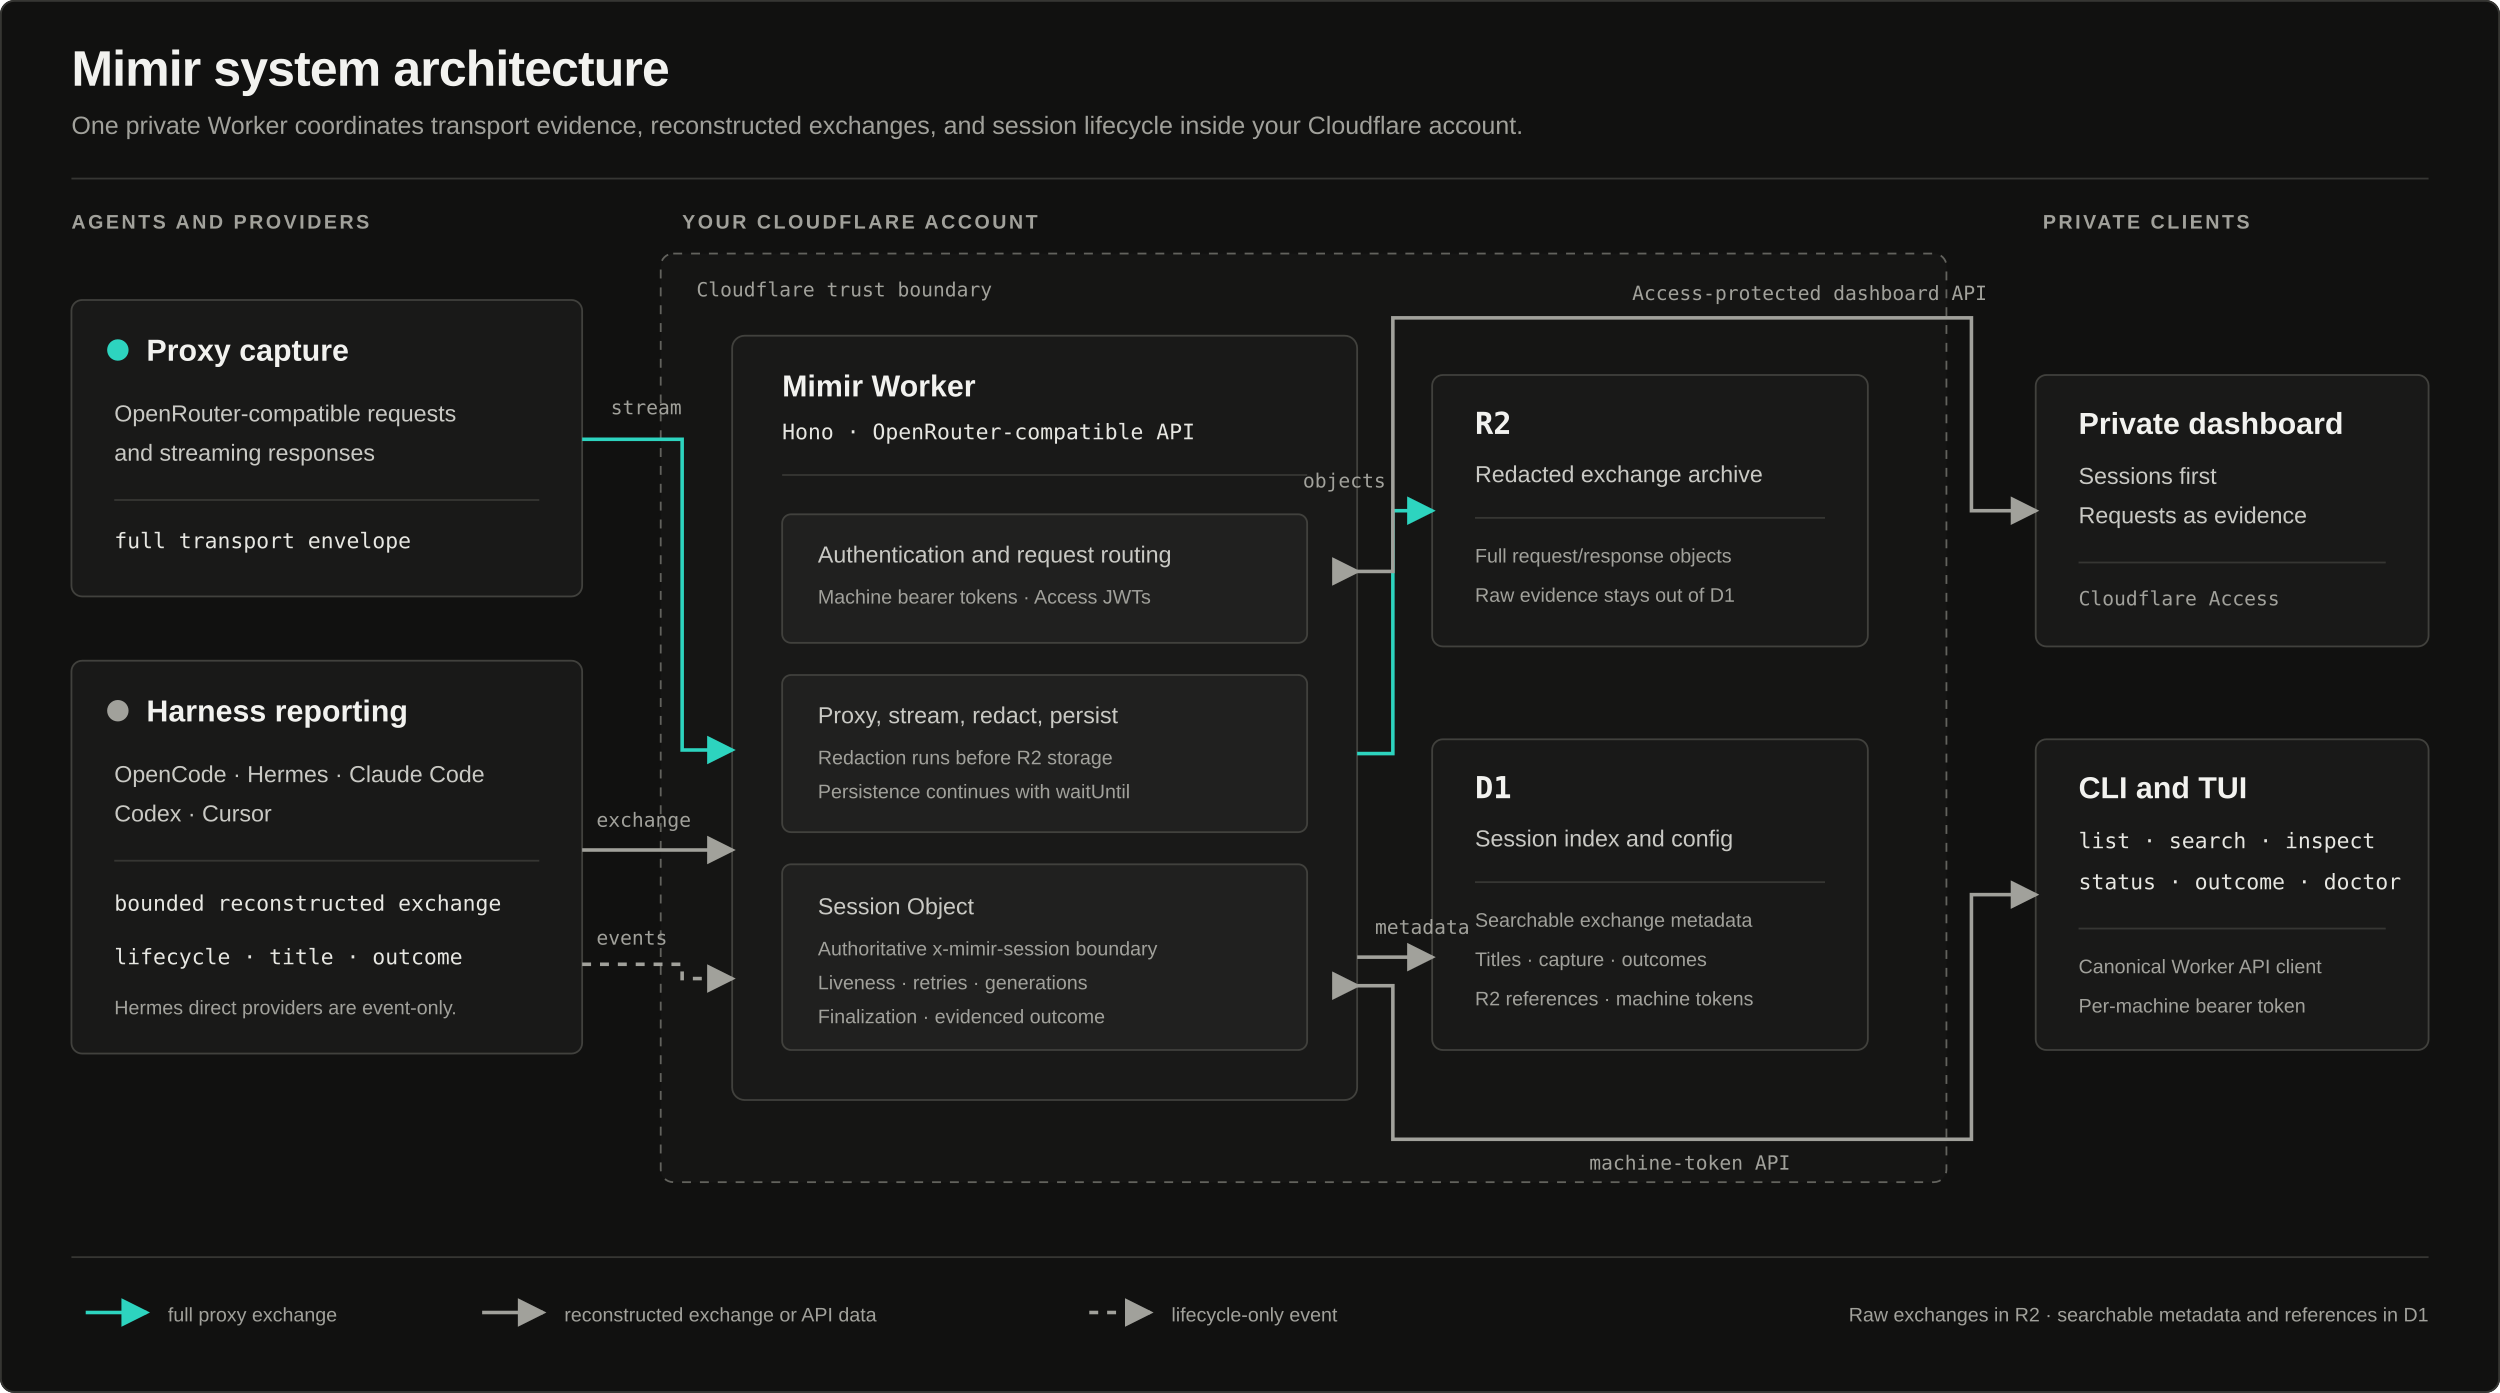
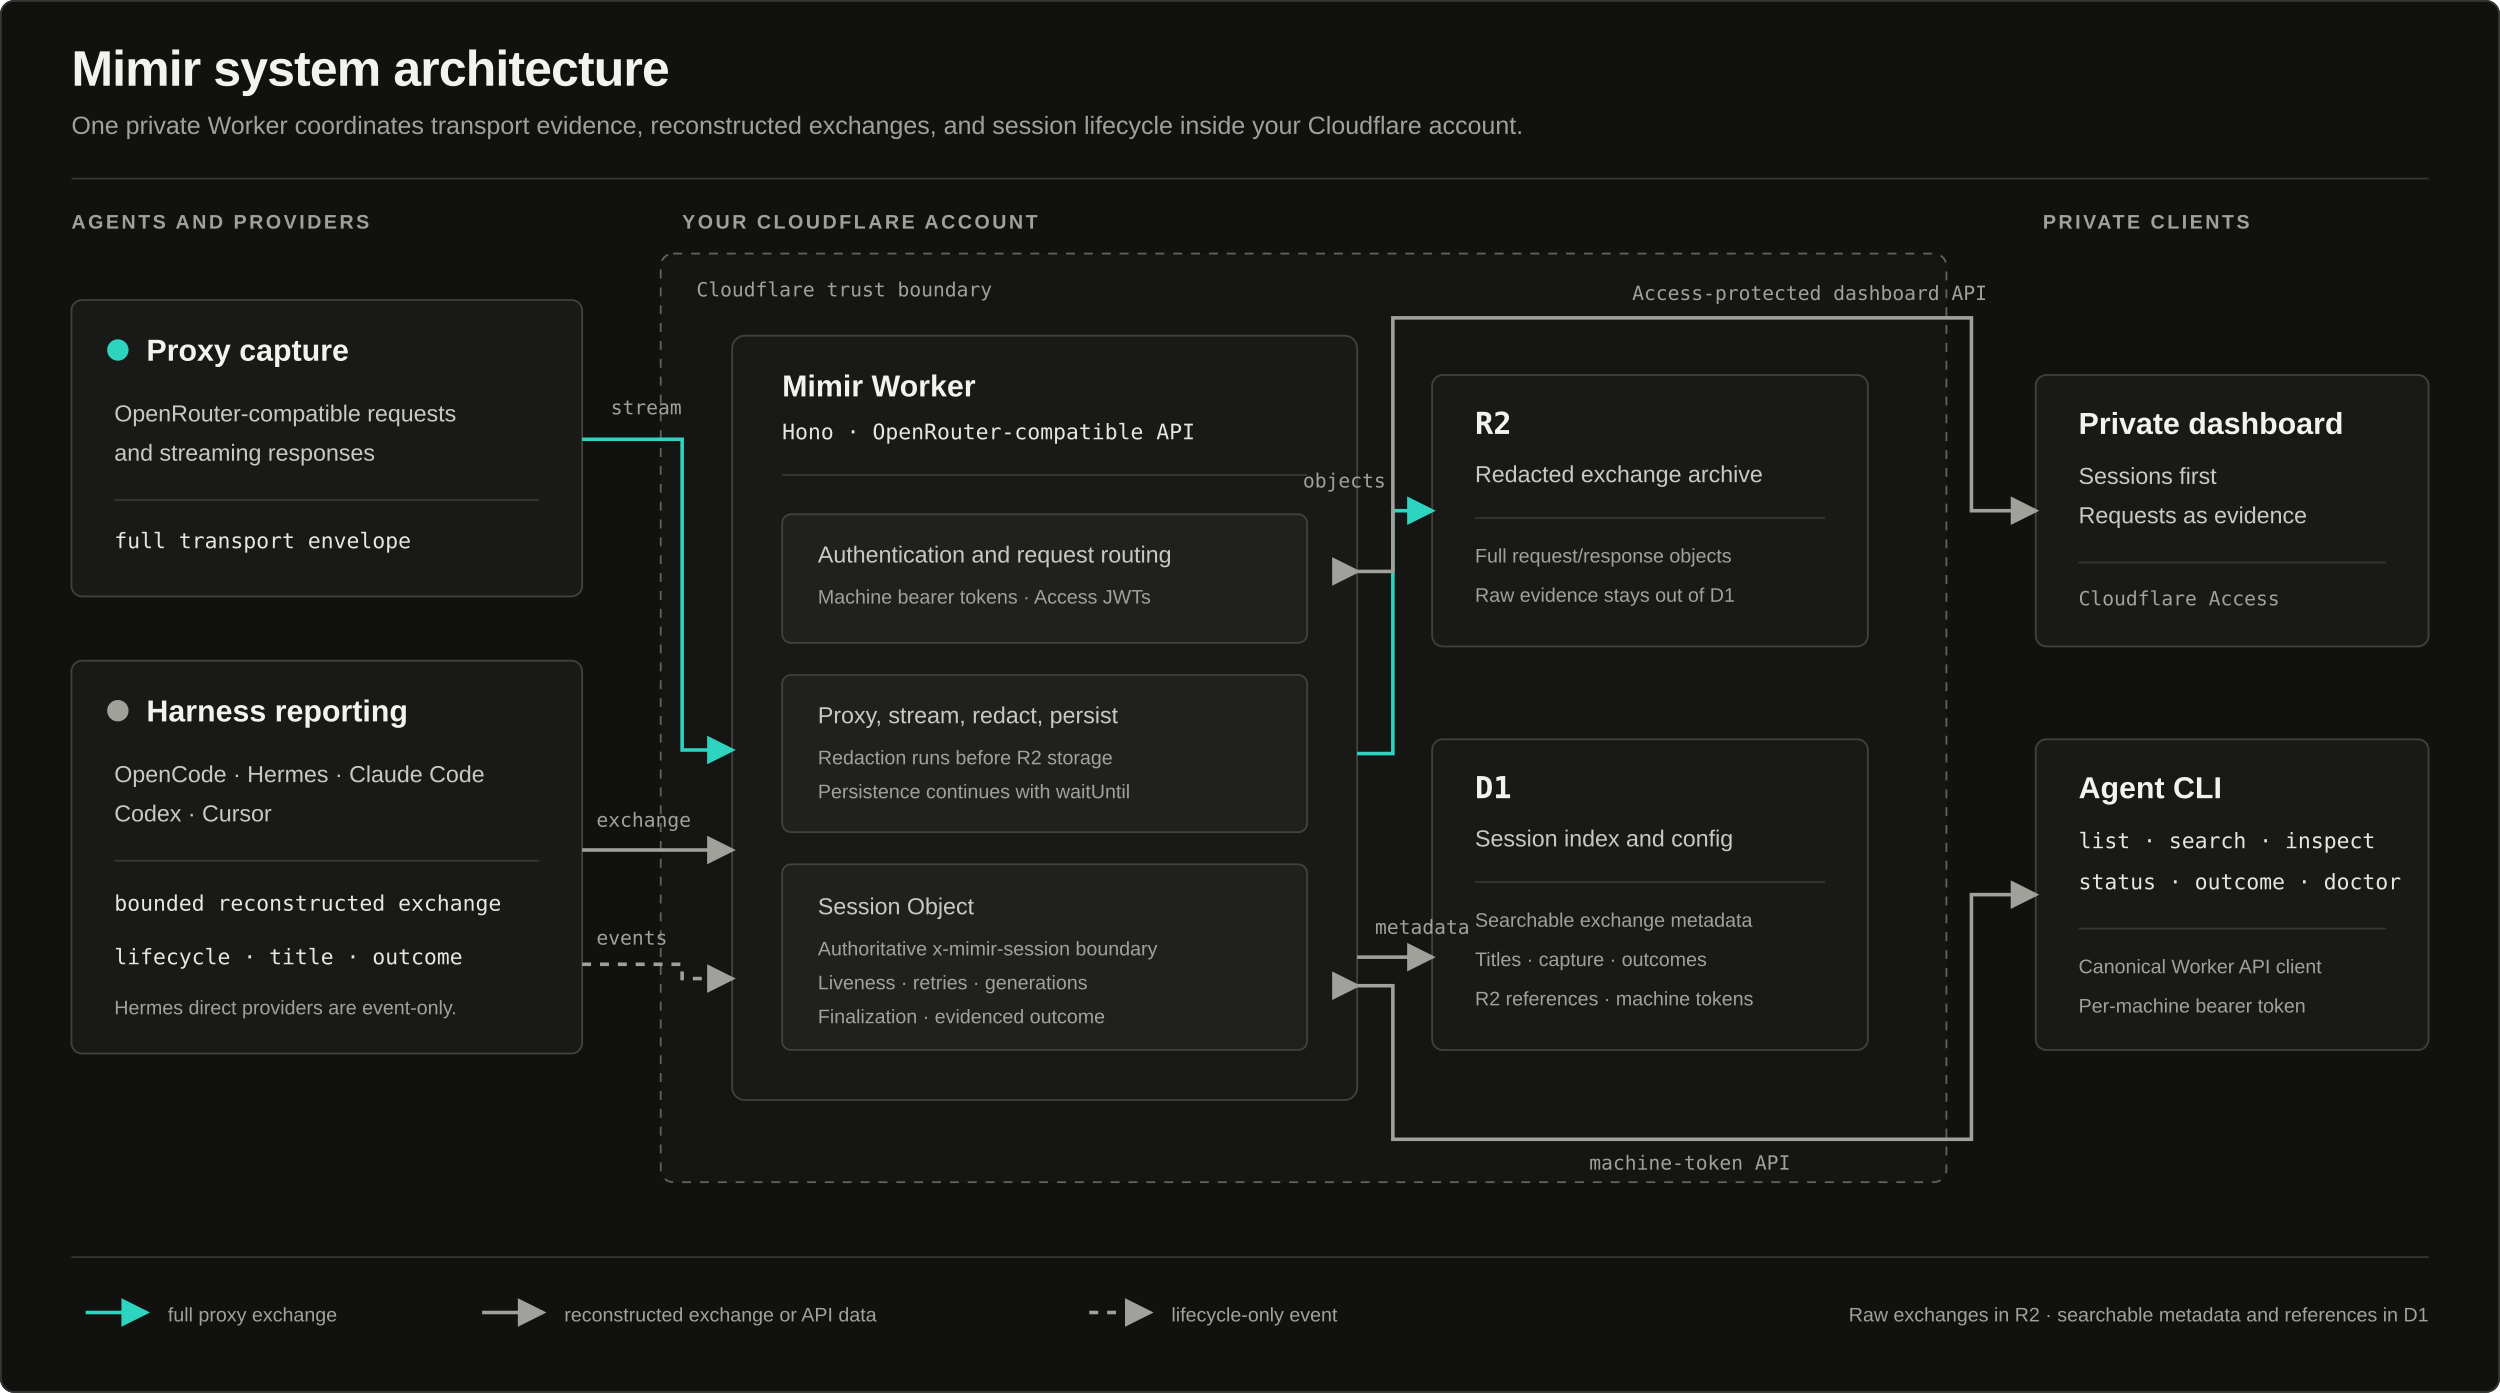
<svg xmlns="http://www.w3.org/2000/svg" width="1400" height="780" viewBox="0 0 1400 780" role="img" aria-labelledby="title desc">
  <defs>
    <marker id="arrow-teal" markerWidth="8" markerHeight="8" refX="7" refY="4" orient="auto">
      <path d="M0 0L8 4L0 8Z" fill="#2dd4bf" />
    </marker>
    <marker id="arrow-ink" markerWidth="8" markerHeight="8" refX="7" refY="4" orient="auto">
      <path d="M0 0L8 4L0 8Z" fill="#a1a19b" />
    </marker>
    <style>
      .sans { font-family: "IBM Plex Sans", "Segoe UI", Arial, sans-serif; }
      .mono { font-family: "IBM Plex Mono", "Cascadia Mono", Consolas, monospace; }
      .title { fill:#f2f2ef; font-size:28px; font-weight:600; letter-spacing:-.5px }
      .subtitle { fill:#a1a19b; font-size:14px }
      .section { fill:#a1a19b; font-size:11px; font-weight:600; letter-spacing:1.4px }
      .heading { fill:#f2f2ef; font-size:17px; font-weight:600 }
      .body { fill:#c9c9c4; font-size:13px }
      .micro { fill:#a1a19b; font-size:11px }
      .machine { fill:#e7e7e2; font-size:12px }
      .panel { fill:#191918; stroke:#41413d; stroke-width:1 }
      .inner { fill:#20201f; stroke:#41413d; stroke-width:1 }
      .boundary { fill:#151514; stroke:#62625d; stroke-width:1; stroke-dasharray:5 5 }
      .rule { stroke:#363633; stroke-width:1 }
      .flow-full { fill:none; stroke:#2dd4bf; stroke-width:2; marker-end:url(#arrow-teal) }
      .flow-report { fill:none; stroke:#a1a19b; stroke-width:2; marker-end:url(#arrow-ink) }
      .flow-event { fill:none; stroke:#a1a19b; stroke-width:2; stroke-dasharray:5 5; marker-end:url(#arrow-ink) }
      .flow-api { fill:none; stroke:#a1a19b; stroke-width:2; marker-start:url(#arrow-ink); marker-end:url(#arrow-ink) }
    </style>
  </defs>
  <rect width="1400" height="780" rx="8" fill="#111110" />
  <rect x=".5" y=".5" width="1399" height="779" rx="7.5" fill="none" stroke="#363633" />
  <text x="40" y="48" class="sans title">Mimir system architecture</text>
  <text x="40" y="75" class="sans subtitle">One private Worker coordinates transport evidence, reconstructed exchanges, and session lifecycle inside your Cloudflare account.</text>
  <line x1="40" y1="100" x2="1360" y2="100" class="rule" />
  <text x="40" y="128" class="sans section">AGENTS AND PROVIDERS</text>
  <text x="382" y="128" class="sans section">YOUR CLOUDFLARE ACCOUNT</text>
  <text x="1144" y="128" class="sans section">PRIVATE CLIENTS</text>
  <rect x="370" y="142" width="720" height="520" rx="7" class="boundary" />
  <text x="390" y="166" class="mono micro">Cloudflare trust boundary</text>
  <rect x="40" y="168" width="286" height="166" rx="6" class="panel" />
  <circle cx="66" cy="196" r="6" fill="#2dd4bf" />
  <text x="82" y="202" class="sans heading">Proxy capture</text>
  <text x="64" y="236" class="sans body">OpenRouter-compatible requests</text>
  <text x="64" y="258" class="sans body">and streaming responses</text>
  <line x1="64" y1="280" x2="302" y2="280" class="rule" />
  <text x="64" y="307" class="mono machine">full transport envelope</text>
  <rect x="40" y="370" width="286" height="220" rx="6" class="panel" />
  <circle cx="66" cy="398" r="6" fill="#a1a19b" />
  <text x="82" y="404" class="sans heading">Harness reporting</text>
  <text x="64" y="438" class="sans body">OpenCode · Hermes · Claude Code</text>
  <text x="64" y="460" class="sans body">Codex · Cursor</text>
  <line x1="64" y1="482" x2="302" y2="482" class="rule" />
  <text x="64" y="510" class="mono machine">bounded reconstructed exchange</text>
  <text x="64" y="540" class="mono machine">lifecycle · title · outcome</text>
  <text x="64" y="568" class="sans micro">Hermes direct providers are event-only.</text>
  <rect x="410" y="188" width="350" height="428" rx="7" class="panel" />
  <text x="438" y="222" class="sans heading">Mimir Worker</text>
  <text x="438" y="246" class="mono machine">Hono · OpenRouter-compatible API</text>
  <line x1="438" y1="266" x2="732" y2="266" class="rule" />
  <rect x="438" y="288" width="294" height="72" rx="5" class="inner" />
  <text x="458" y="315" class="sans body">Authentication and request routing</text>
  <text x="458" y="338" class="sans micro">Machine bearer tokens · Access JWTs</text>
  <rect x="438" y="378" width="294" height="88" rx="5" class="inner" />
  <text x="458" y="405" class="sans body">Proxy, stream, redact, persist</text>
  <text x="458" y="428" class="sans micro">Redaction runs before R2 storage</text>
  <text x="458" y="447" class="sans micro">Persistence continues with waitUntil</text>
  <rect x="438" y="484" width="294" height="104" rx="5" class="inner" />
  <text x="458" y="512" class="sans body">Session Object</text>
  <text x="458" y="535" class="sans micro">Authoritative x-mimir-session boundary</text>
  <text x="458" y="554" class="sans micro">Liveness · retries · generations</text>
  <text x="458" y="573" class="sans micro">Finalization · evidenced outcome</text>
  <rect x="802" y="210" width="244" height="152" rx="6" class="panel" />
  <text x="826" y="243" class="mono heading">R2</text>
  <text x="826" y="270" class="sans body">Redacted exchange archive</text>
  <line x1="826" y1="290" x2="1022" y2="290" class="rule" />
  <text x="826" y="315" class="sans micro">Full request/response objects</text>
  <text x="826" y="337" class="sans micro">Raw evidence stays out of D1</text>
  <rect x="802" y="414" width="244" height="174" rx="6" class="panel" />
  <text x="826" y="447" class="mono heading">D1</text>
  <text x="826" y="474" class="sans body">Session index and config</text>
  <line x1="826" y1="494" x2="1022" y2="494" class="rule" />
  <text x="826" y="519" class="sans micro">Searchable exchange metadata</text>
  <text x="826" y="541" class="sans micro">Titles · capture · outcomes</text>
  <text x="826" y="563" class="sans micro">R2 references · machine tokens</text>
  <rect x="1140" y="210" width="220" height="152" rx="6" class="panel" />
  <text x="1164" y="243" class="sans heading">Private dashboard</text>
  <text x="1164" y="271" class="sans body">Sessions first</text>
  <text x="1164" y="293" class="sans body">Requests as evidence</text>
  <line x1="1164" y1="315" x2="1336" y2="315" class="rule" />
  <text x="1164" y="339" class="mono micro">Cloudflare Access</text>
  <rect x="1140" y="414" width="220" height="174" rx="6" class="panel" />
-   <text x="1164" y="447" class="sans heading">CLI and TUI</text>
+   <text x="1164" y="447" class="sans heading">Agent CLI</text>
  <text x="1164" y="475" class="mono machine">list · search · inspect</text>
  <text x="1164" y="498" class="mono machine">status · outcome · doctor</text>
  <line x1="1164" y1="520" x2="1336" y2="520" class="rule" />
  <text x="1164" y="545" class="sans micro">Canonical Worker API client</text>
  <text x="1164" y="567" class="sans micro">Per-machine bearer token</text>
  <path d="M326 246H382V420H410" class="flow-full" />
  <text x="342" y="232" class="mono micro">stream</text>
  <path d="M326 476H410" class="flow-report" />
  <text x="334" y="463" class="mono micro">exchange</text>
  <path d="M326 540H382V548H410" class="flow-event" />
  <text x="334" y="529" class="mono micro">events</text>
  <path d="M760 422H780V286H802" class="flow-full" />
  <text x="776" y="273" class="mono micro" text-anchor="end">objects</text>
  <path d="M760 536H802" class="flow-report" />
  <text x="770" y="523" class="mono micro">metadata</text>
  <path d="M760 320H780V178H1104V286H1140" class="flow-api" />
  <text x="914" y="168" class="mono micro">Access-protected dashboard API</text>
  <path d="M760 552H780V638H1104V501H1140" class="flow-api" />
  <text x="890" y="655" class="mono micro">machine-token API</text>
  <line x1="40" y1="704" x2="1360" y2="704" class="rule" />
  <line x1="48" y1="735" x2="82" y2="735" class="flow-full" />
  <text x="94" y="740" class="sans micro">full proxy exchange</text>
  <line x1="270" y1="735" x2="304" y2="735" class="flow-report" />
  <text x="316" y="740" class="sans micro">reconstructed exchange or API data</text>
  <line x1="610" y1="735" x2="644" y2="735" class="flow-event" />
  <text x="656" y="740" class="sans micro">lifecycle-only event</text>
  <text x="1360" y="740" text-anchor="end" class="sans micro">Raw exchanges in R2 · searchable metadata and references in D1</text>
</svg>
